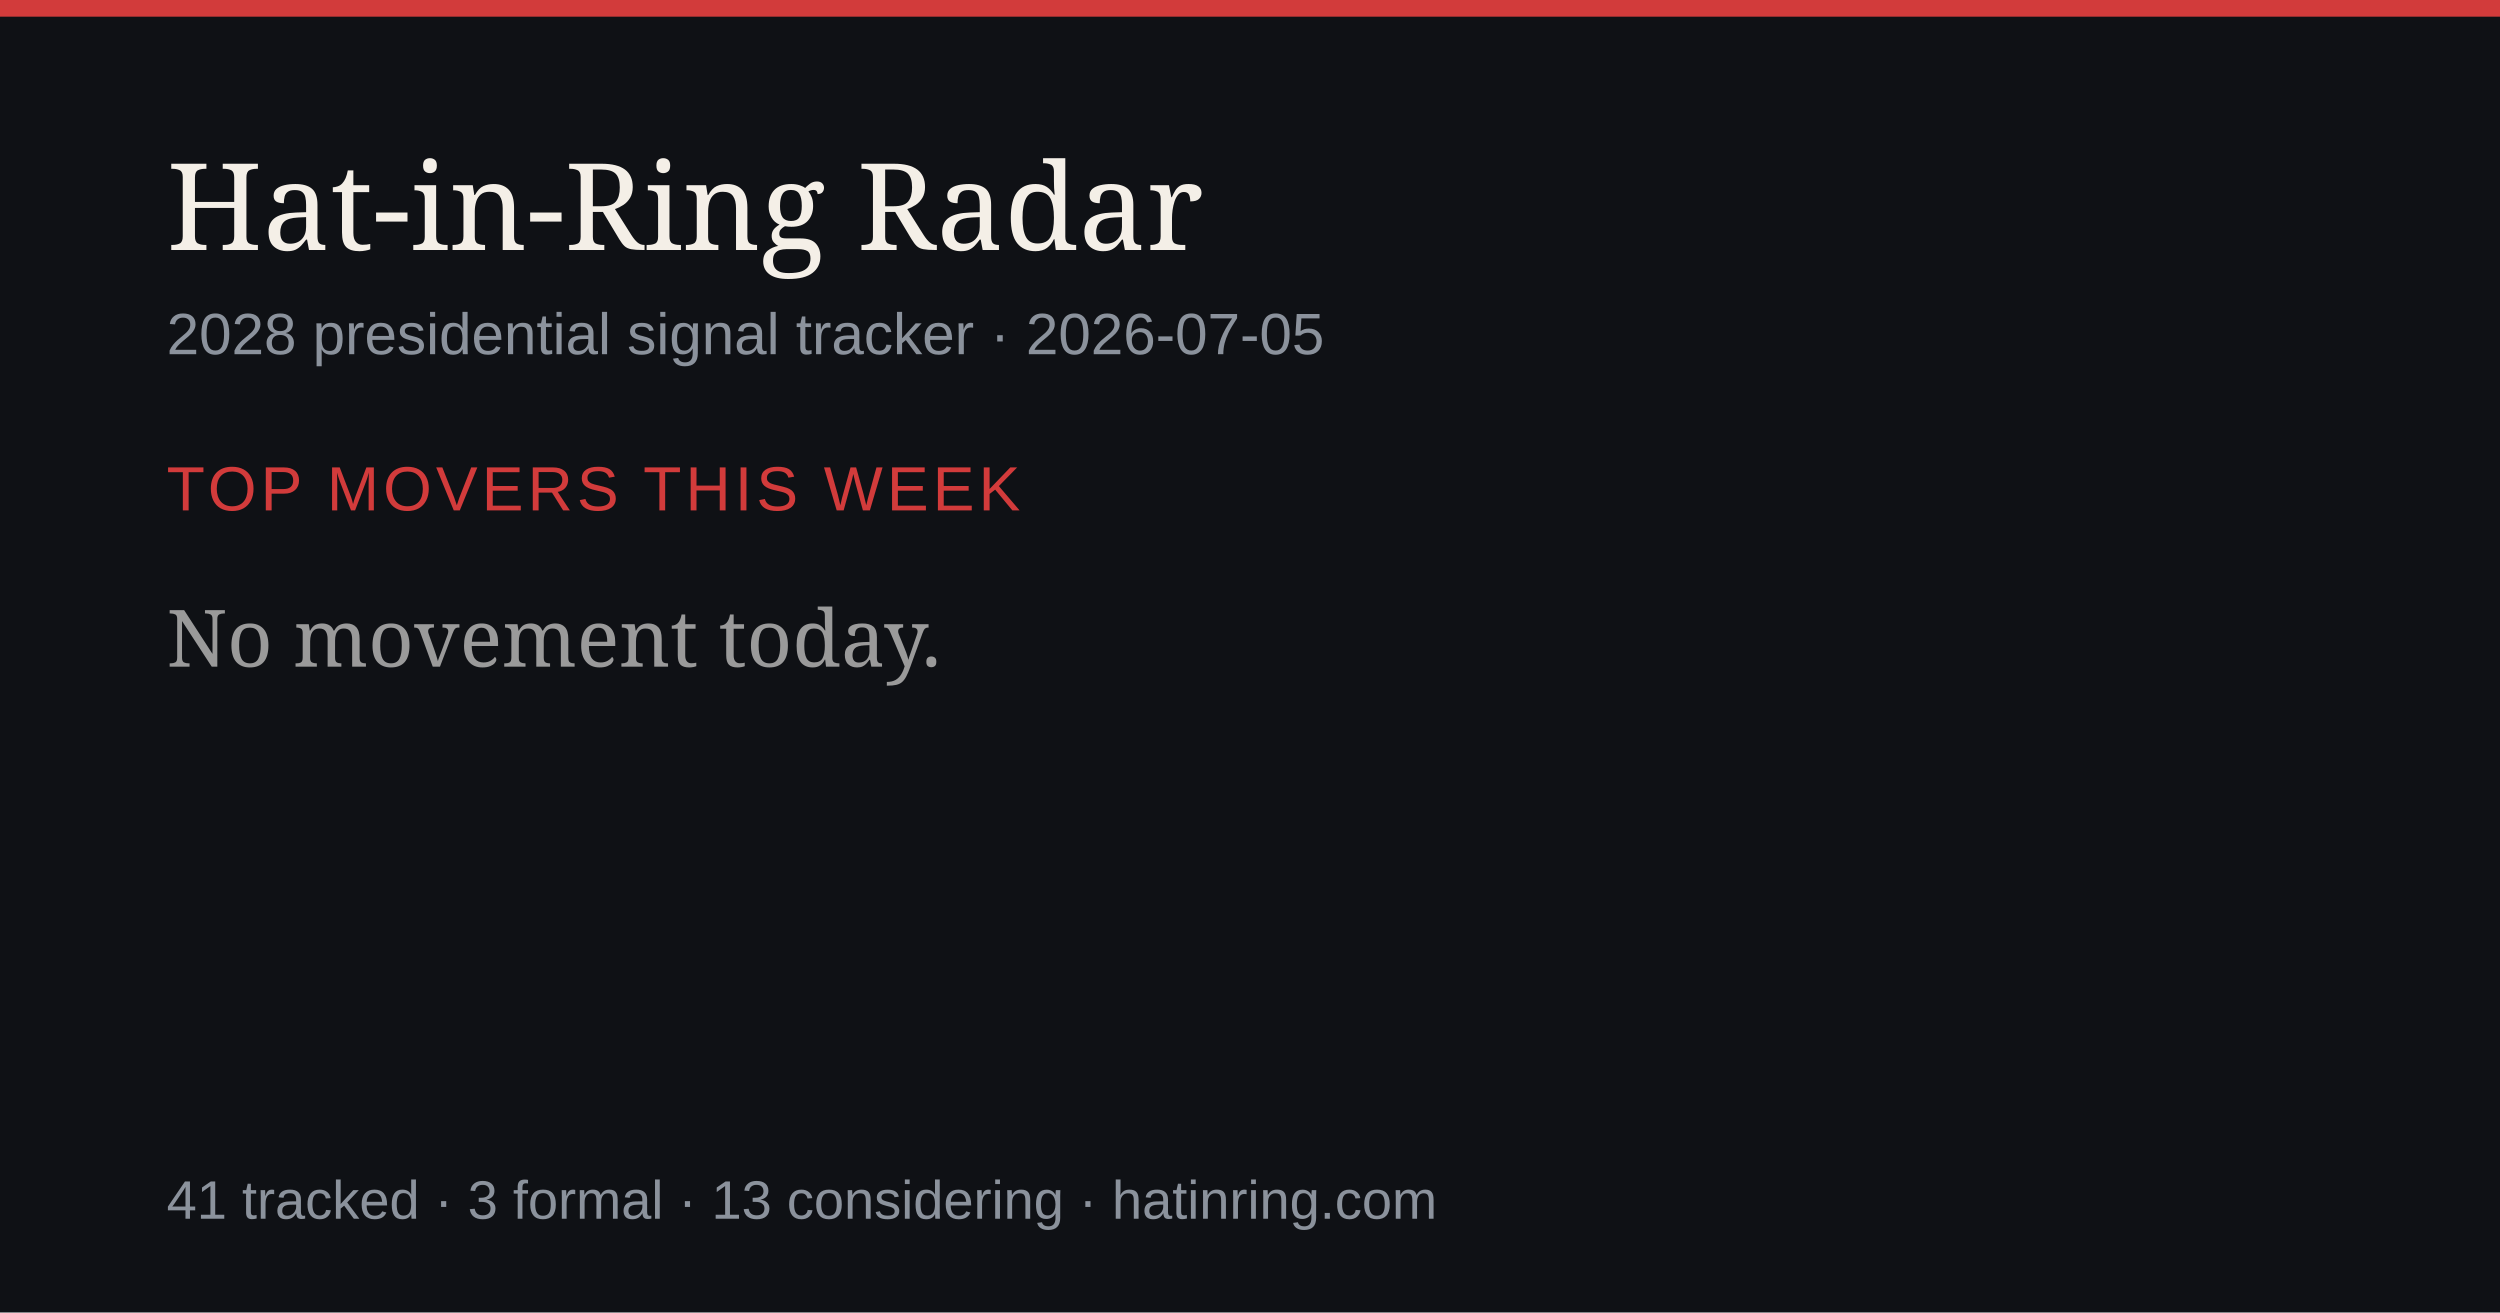
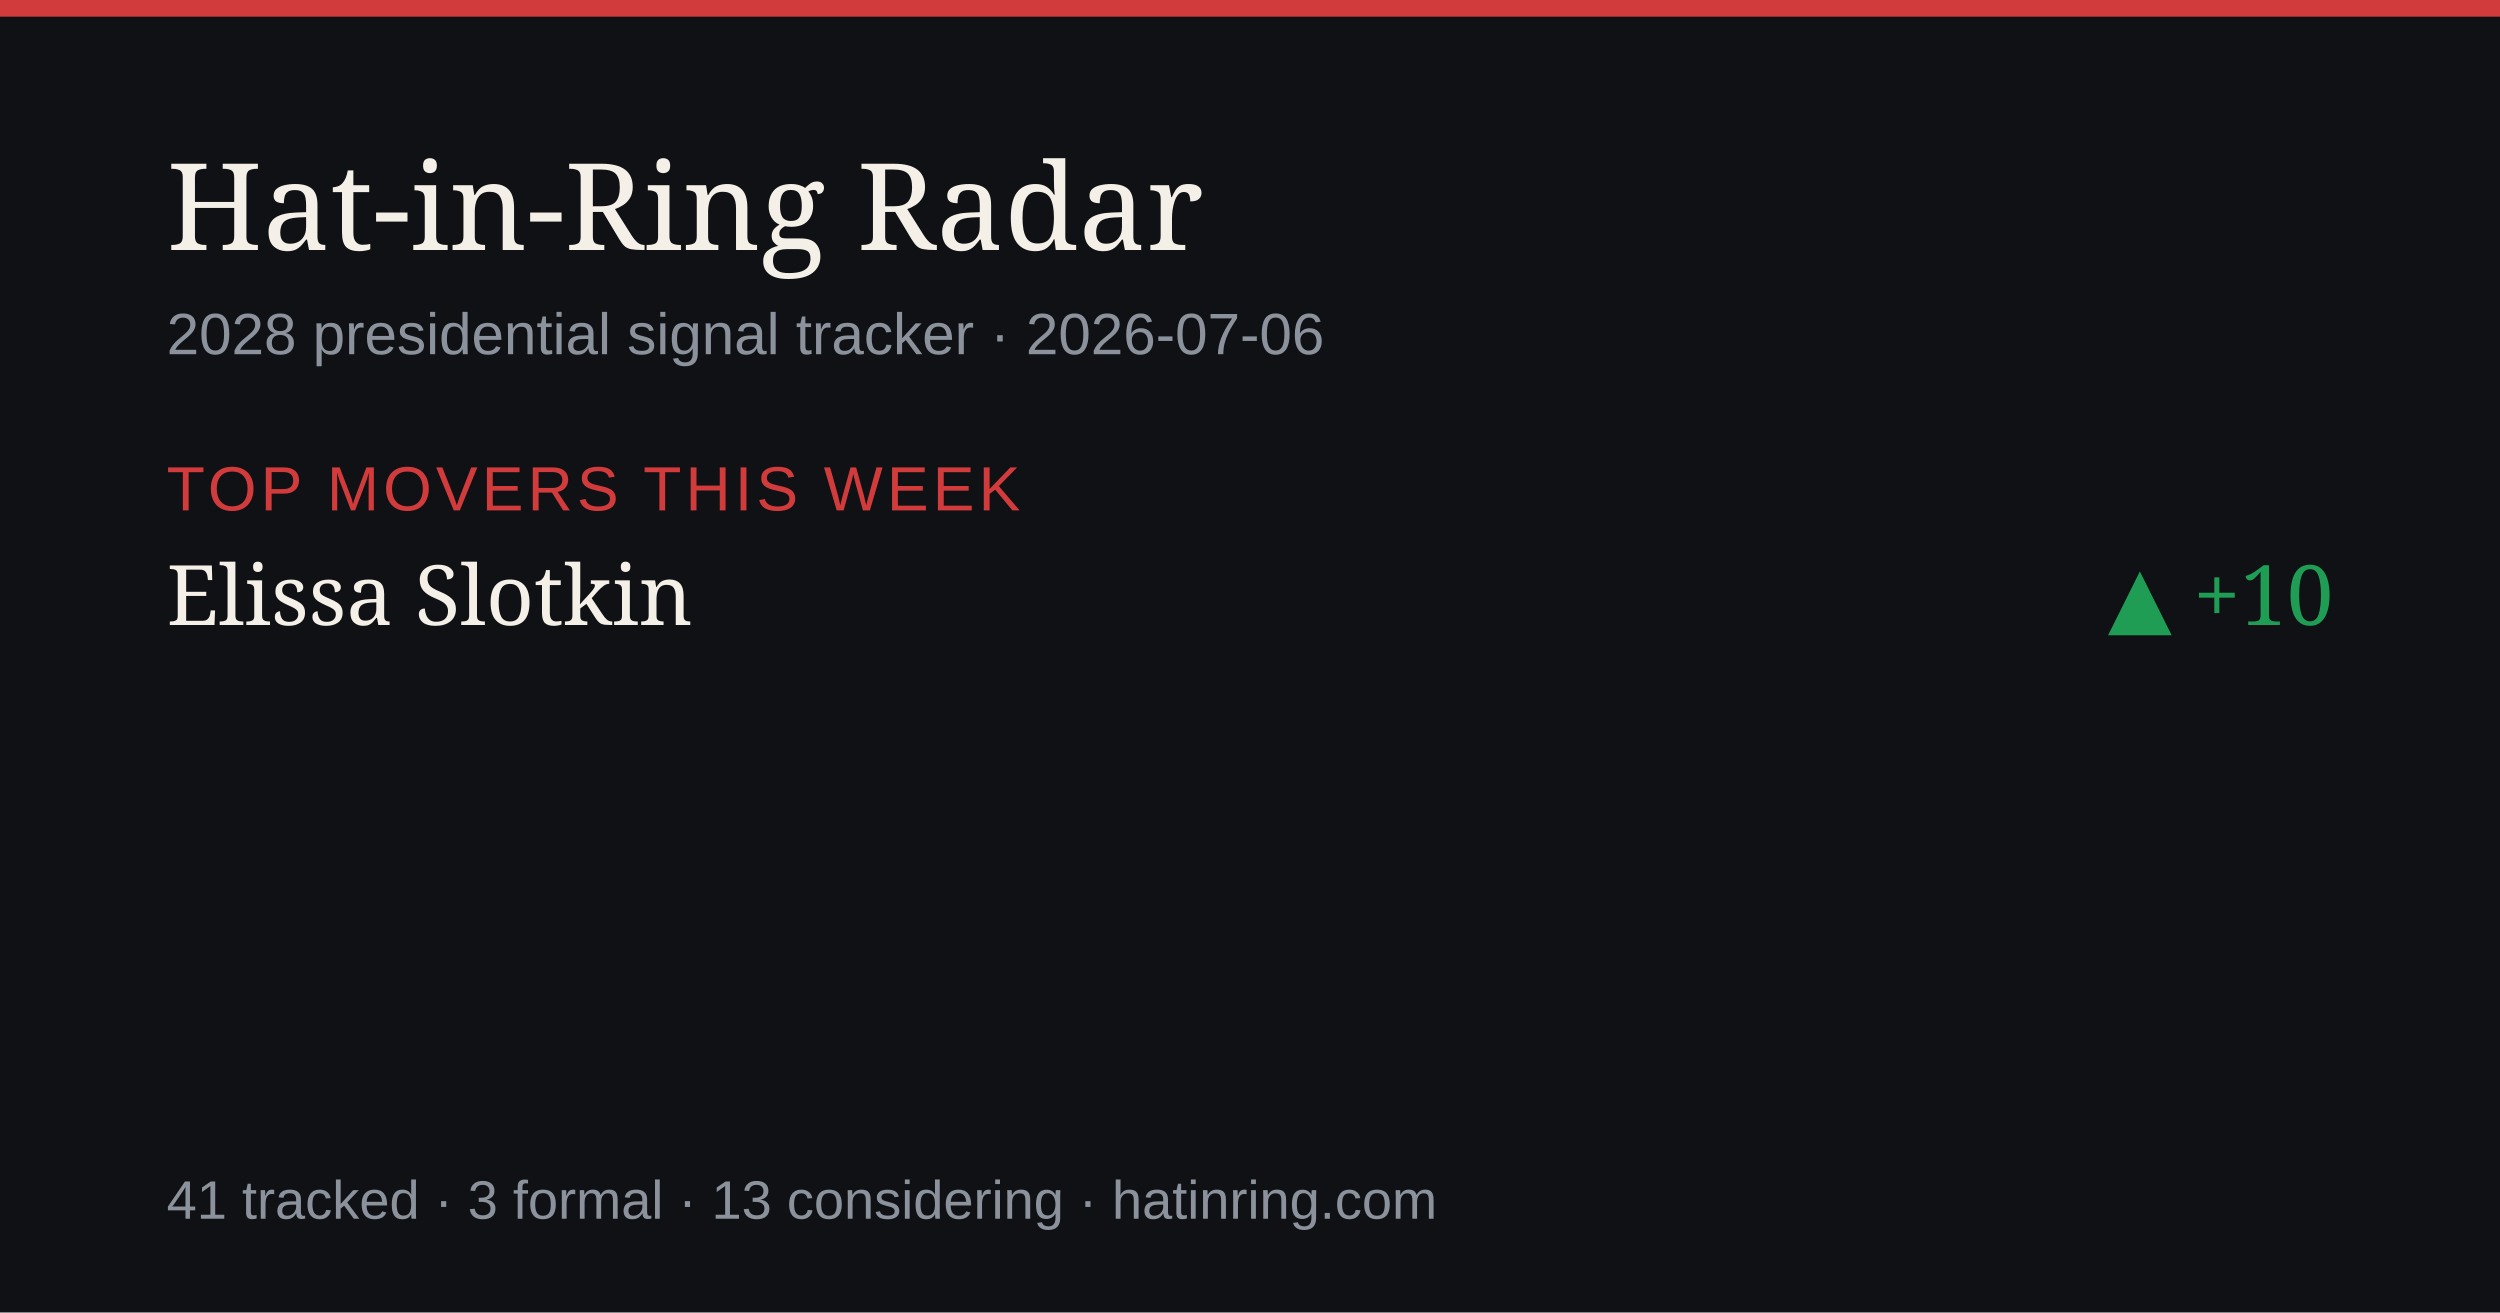
<svg xmlns="http://www.w3.org/2000/svg" width="1200" height="630" viewBox="0 0 1200 630" role="img" aria-label="Hat-in-Ring Radar daily briefing">
  <rect width="1200" height="630" fill="#0f1115" />
  <rect width="1200" height="8" fill="#d23b3b" />
  <text x="80" y="120" font-size="58" fill="#f4efe7" font-family="Georgia,serif">Hat-in-Ring Radar</text>
-   <text x="80" y="170" font-size="28" fill="#8b929c" font-family="-apple-system,Arial,sans-serif">2028 presidential signal tracker · 2026-07-05</text>
+   <text x="80" y="170" font-size="28" fill="#8b929c" font-family="-apple-system,Arial,sans-serif">2028 presidential signal tracker · 2026-07-06</text>
  <text x="80" y="245" font-size="30" fill="#d23b3b" font-family="-apple-system,Arial,sans-serif" letter-spacing="2">TOP MOVERS THIS WEEK</text>
-   <text x="80" y="320" font-size="38" fill="#9a9a9a" font-family="Georgia,serif">No movement today.</text>
+   <text x="80" y="300" font-size="40" fill="#f4efe7" font-family="Georgia,serif">Elissa Slotkin</text>
+   <text x="1120" y="300" font-size="40" fill="#1f9d55" text-anchor="end" font-family="Georgia,serif">▲ +10</text>
  <text x="80" y="585" font-size="26" fill="#8b929c" font-family="-apple-system,Arial,sans-serif">41 tracked · 3 formal · 13 considering · hatinring.com</text>
</svg>
